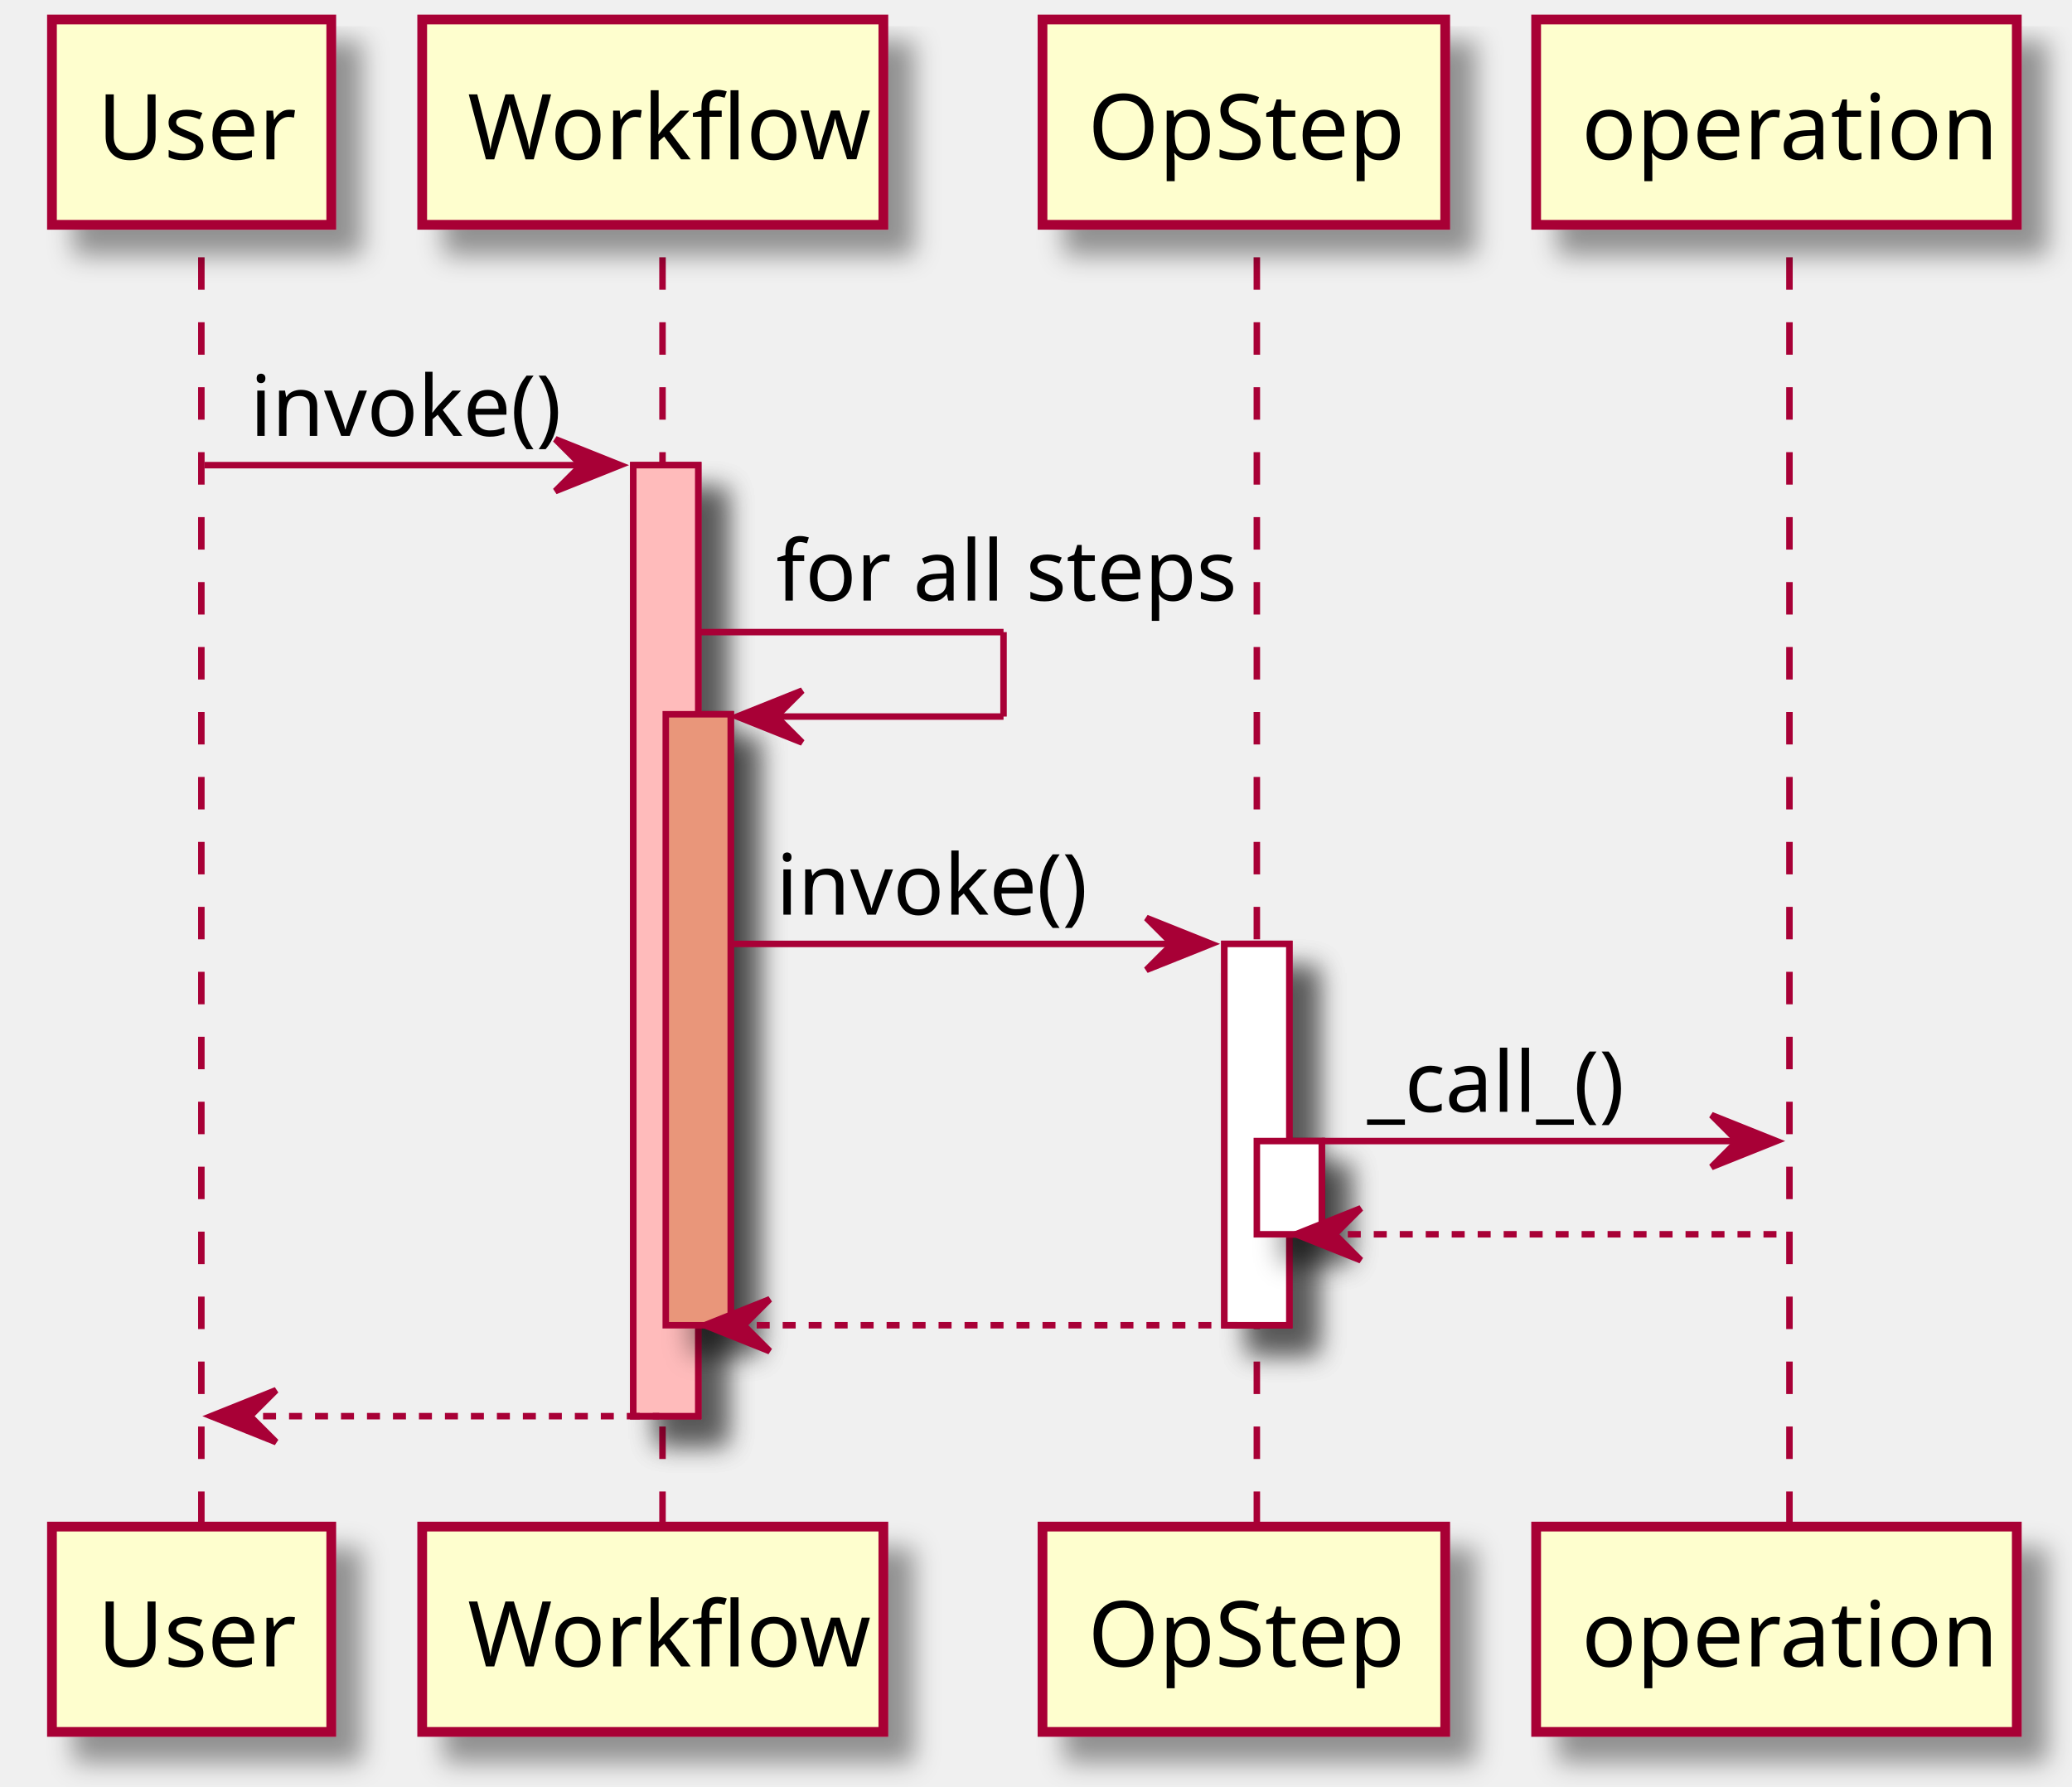
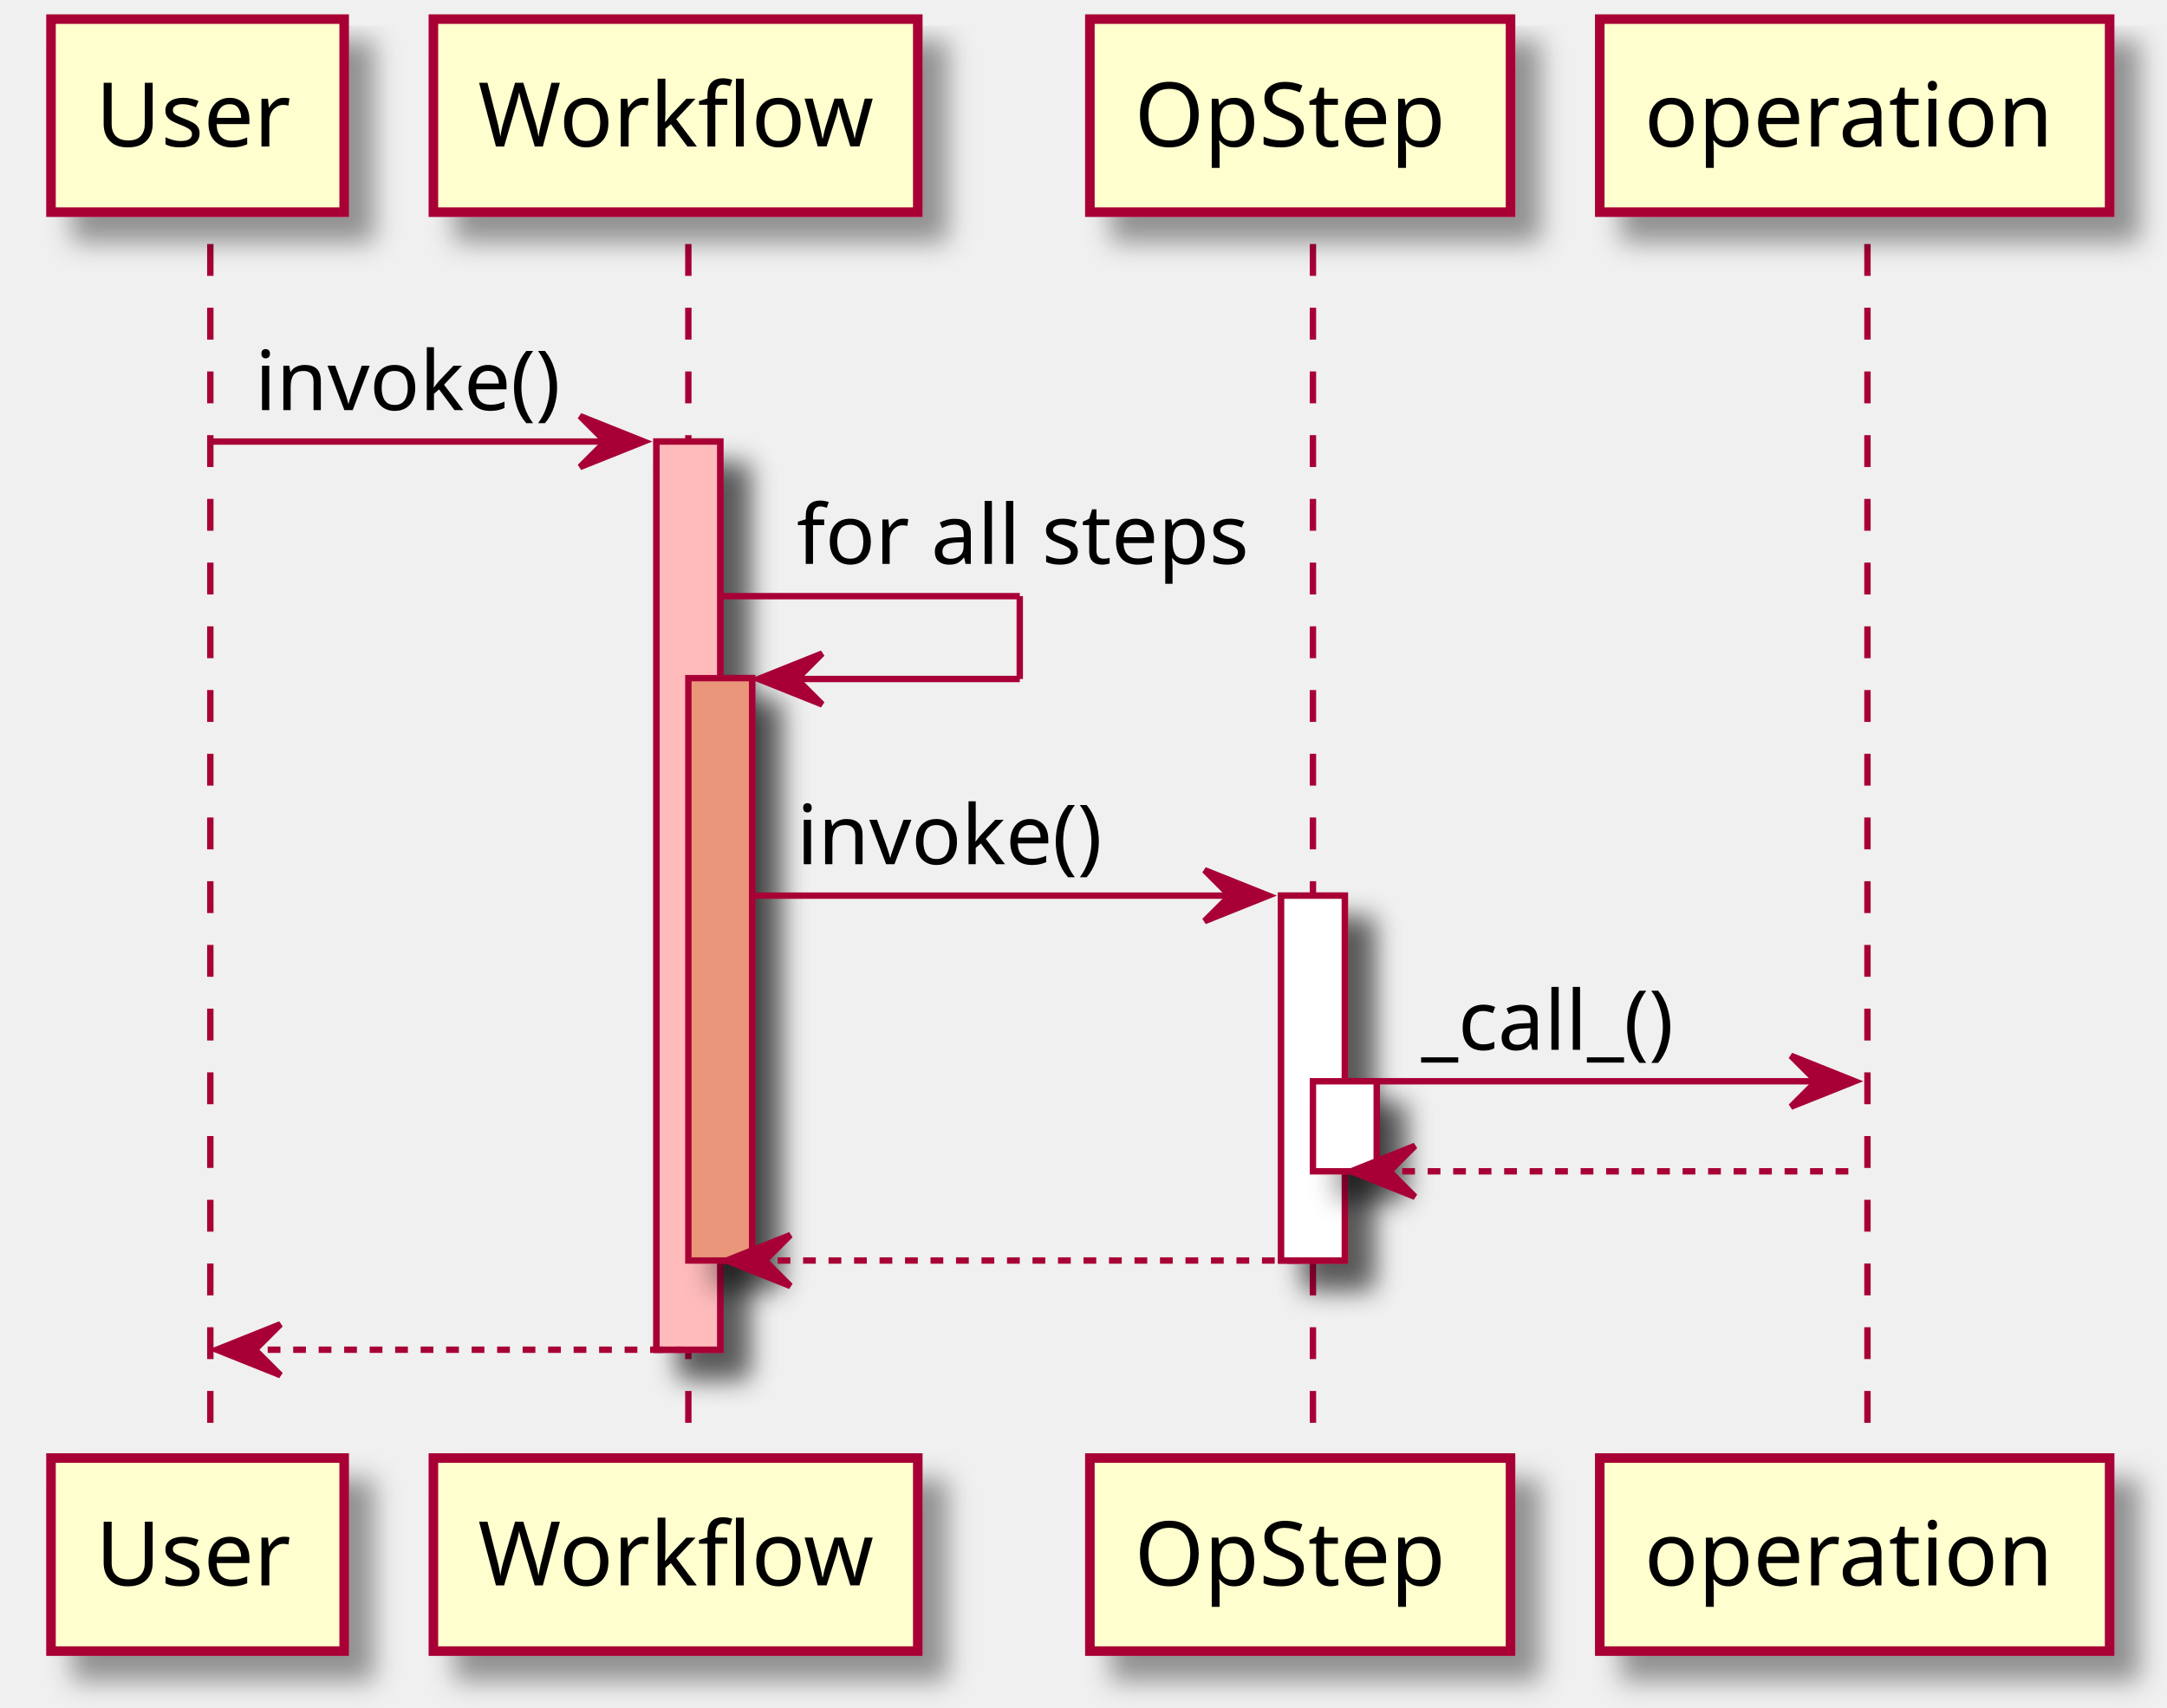
- <svg xmlns="http://www.w3.org/2000/svg" height="275px" style="width:319px;height:275px;" version="1.1" viewBox="0 0 319 275" width="319px">
+ <svg xmlns="http://www.w3.org/2000/svg" height="268px" style="width:340px;height:268px;" version="1.1" viewBox="0 0 340 268" width="340px">
  <defs>
    <filter height="300%" id="f1" width="300%" x="-1" y="-1">
      <feGaussianBlur result="blurOut" stdDeviation="2.0" />
      <feColorMatrix in="blurOut" result="blurOut2" type="matrix" values="0 0 0 0 0 0 0 0 0 0 0 0 0 0 0 0 0 0 .4 0" />
      <feOffset dx="4.0" dy="4.0" in="blurOut2" result="blurOut3" />
      <feBlend in="SourceGraphic" in2="blurOut3" mode="normal" />
    </filter>
  </defs>
  <g>
-     <rect fill="#FFBBBB" filter="url(#f1)" height="146.406" style="stroke: #A80036; stroke-width: 1.0;" width="10" x="97.5" y="71.609" />
-     <rect fill="#E9967A" filter="url(#f1)" height="94.055" style="stroke: #A80036; stroke-width: 1.0;" width="10" x="102.5" y="109.961" />
-     <rect fill="#FFFFFF" filter="url(#f1)" height="58.703" style="stroke: #A80036; stroke-width: 1.0;" width="10" x="188.5" y="145.312" />
-     <rect fill="#FFFFFF" filter="url(#f1)" height="14.352" style="stroke: #A80036; stroke-width: 1.0;" width="10" x="193.5" y="175.664" />
-     <line style="stroke: #A80036; stroke-width: 1.0; stroke-dasharray: 5.0,5.0;" x1="31" x2="31" y1="39.609" y2="236.016" />
-     <line style="stroke: #A80036; stroke-width: 1.0; stroke-dasharray: 5.0,5.0;" x1="102" x2="102" y1="39.609" y2="236.016" />
-     <line style="stroke: #A80036; stroke-width: 1.0; stroke-dasharray: 5.0,5.0;" x1="193.5" x2="193.5" y1="39.609" y2="236.016" />
-     <line style="stroke: #A80036; stroke-width: 1.0; stroke-dasharray: 5.0,5.0;" x1="275.5" x2="275.5" y1="39.609" y2="236.016" />
-     <rect fill="#FEFECE" filter="url(#f1)" height="31.609" style="stroke: #A80036; stroke-width: 1.5;" width="43" x="8" y="3" />
-     <text fill="#000000" font-family="sans-serif" font-size="14" lengthAdjust="spacingAndGlyphs" textLength="29" x="15" y="24.533">User</text>
-     <rect fill="#FEFECE" filter="url(#f1)" height="31.609" style="stroke: #A80036; stroke-width: 1.5;" width="43" x="8" y="235.016" />
-     <text fill="#000000" font-family="sans-serif" font-size="14" lengthAdjust="spacingAndGlyphs" textLength="29" x="15" y="256.549">User</text>
-     <rect fill="#FEFECE" filter="url(#f1)" height="31.609" style="stroke: #A80036; stroke-width: 1.5;" width="71" x="65" y="3" />
-     <text fill="#000000" font-family="sans-serif" font-size="14" lengthAdjust="spacingAndGlyphs" textLength="57" x="72" y="24.533">Workflow</text>
-     <rect fill="#FEFECE" filter="url(#f1)" height="31.609" style="stroke: #A80036; stroke-width: 1.5;" width="71" x="65" y="235.016" />
-     <text fill="#000000" font-family="sans-serif" font-size="14" lengthAdjust="spacingAndGlyphs" textLength="57" x="72" y="256.549">Workflow</text>
-     <rect fill="#FEFECE" filter="url(#f1)" height="31.609" style="stroke: #A80036; stroke-width: 1.5;" width="62" x="160.5" y="3" />
-     <text fill="#000000" font-family="sans-serif" font-size="14" lengthAdjust="spacingAndGlyphs" textLength="48" x="167.5" y="24.533">OpStep</text>
-     <rect fill="#FEFECE" filter="url(#f1)" height="31.609" style="stroke: #A80036; stroke-width: 1.5;" width="62" x="160.5" y="235.016" />
-     <text fill="#000000" font-family="sans-serif" font-size="14" lengthAdjust="spacingAndGlyphs" textLength="48" x="167.5" y="256.549">OpStep</text>
-     <rect fill="#FEFECE" filter="url(#f1)" height="31.609" style="stroke: #A80036; stroke-width: 1.5;" width="74" x="236.5" y="3" />
-     <text fill="#000000" font-family="sans-serif" font-size="14" lengthAdjust="spacingAndGlyphs" textLength="60" x="243.5" y="24.533">operation</text>
-     <rect fill="#FEFECE" filter="url(#f1)" height="31.609" style="stroke: #A80036; stroke-width: 1.5;" width="74" x="236.5" y="235.016" />
-     <text fill="#000000" font-family="sans-serif" font-size="14" lengthAdjust="spacingAndGlyphs" textLength="60" x="243.5" y="256.549">operation</text>
-     <rect fill="#FFBBBB" filter="url(#f1)" height="146.406" style="stroke: #A80036; stroke-width: 1.0;" width="10" x="97.5" y="71.609" />
-     <rect fill="#E9967A" filter="url(#f1)" height="94.055" style="stroke: #A80036; stroke-width: 1.0;" width="10" x="102.5" y="109.961" />
-     <rect fill="#FFFFFF" filter="url(#f1)" height="58.703" style="stroke: #A80036; stroke-width: 1.0;" width="10" x="188.5" y="145.312" />
-     <rect fill="#FFFFFF" filter="url(#f1)" height="14.352" style="stroke: #A80036; stroke-width: 1.0;" width="10" x="193.5" y="175.664" />
-     <polygon fill="#A80036" points="85.5,67.609,95.5,71.609,85.5,75.609,89.5,71.609" style="stroke: #A80036; stroke-width: 1.0;" />
-     <line style="stroke: #A80036; stroke-width: 1.0;" x1="31.5" x2="91.5" y1="71.609" y2="71.609" />
-     <text fill="#000000" font-family="sans-serif" font-size="13" lengthAdjust="spacingAndGlyphs" textLength="44" x="38.5" y="67.105">invoke()</text>
-     <line style="stroke: #A80036; stroke-width: 1.0;" x1="107.5" x2="154.5" y1="97.312" y2="97.312" />
-     <line style="stroke: #A80036; stroke-width: 1.0;" x1="154.5" x2="154.5" y1="97.312" y2="110.312" />
-     <line style="stroke: #A80036; stroke-width: 1.0;" x1="113.5" x2="154.5" y1="110.312" y2="110.312" />
-     <polygon fill="#A80036" points="123.5,106.312,113.5,110.312,123.5,114.312,119.5,110.312" style="stroke: #A80036; stroke-width: 1.0;" />
-     <text fill="#000000" font-family="sans-serif" font-size="13" lengthAdjust="spacingAndGlyphs" textLength="67" x="119.5" y="92.456">for all steps</text>
-     <polygon fill="#A80036" points="176.5,141.312,186.5,145.312,176.5,149.312,180.5,145.312" style="stroke: #A80036; stroke-width: 1.0;" />
-     <line style="stroke: #A80036; stroke-width: 1.0;" x1="112.5" x2="182.5" y1="145.312" y2="145.312" />
-     <text fill="#000000" font-family="sans-serif" font-size="13" lengthAdjust="spacingAndGlyphs" textLength="44" x="119.5" y="140.808">invoke()</text>
-     <polygon fill="#A80036" points="263.5,171.664,273.5,175.664,263.5,179.664,267.5,175.664" style="stroke: #A80036; stroke-width: 1.0;" />
-     <line style="stroke: #A80036; stroke-width: 1.0;" x1="203.5" x2="269.5" y1="175.664" y2="175.664" />
-     <text fill="#000000" font-family="sans-serif" font-size="13" lengthAdjust="spacingAndGlyphs" textLength="42" x="210.5" y="171.159">_call_()</text>
-     <polygon fill="#A80036" points="209.5,186.016,199.5,190.016,209.5,194.016,205.5,190.016" style="stroke: #A80036; stroke-width: 1.0;" />
-     <line style="stroke: #A80036; stroke-width: 1.0; stroke-dasharray: 2.0,2.0;" x1="203.5" x2="274.5" y1="190.016" y2="190.016" />
-     <polygon fill="#A80036" points="118.5,200.016,108.5,204.016,118.5,208.016,114.5,204.016" style="stroke: #A80036; stroke-width: 1.0;" />
-     <line style="stroke: #A80036; stroke-width: 1.0; stroke-dasharray: 2.0,2.0;" x1="112.5" x2="192.5" y1="204.016" y2="204.016" />
-     <polygon fill="#A80036" points="42.5,214.016,32.5,218.016,42.5,222.016,38.5,218.016" style="stroke: #A80036; stroke-width: 1.0;" />
-     <line style="stroke: #A80036; stroke-width: 1.0; stroke-dasharray: 2.0,2.0;" x1="36.5" x2="101.5" y1="218.016" y2="218.016" />
+     <rect fill="#FFBBBB" filter="url(#f1)" height="142.531" style="stroke: #A80036; stroke-width: 1.0;" width="10" x="103" y="69.297" />
+     <rect fill="#E9967A" filter="url(#f1)" height="91.398" style="stroke: #A80036; stroke-width: 1.0;" width="10" x="108" y="106.43" />
+     <rect fill="#FFFFFF" filter="url(#f1)" height="57.266" style="stroke: #A80036; stroke-width: 1.0;" width="10" x="201" y="140.562" />
+     <rect fill="#FFFFFF" filter="url(#f1)" height="14.133" style="stroke: #A80036; stroke-width: 1.0;" width="10" x="206" y="169.695" />
+     <line style="stroke: #A80036; stroke-width: 1.0; stroke-dasharray: 5.0,5.0;" x1="33" x2="33" y1="38.297" y2="229.828" />
+     <line style="stroke: #A80036; stroke-width: 1.0; stroke-dasharray: 5.0,5.0;" x1="108" x2="108" y1="38.297" y2="229.828" />
+     <line style="stroke: #A80036; stroke-width: 1.0; stroke-dasharray: 5.0,5.0;" x1="206" x2="206" y1="38.297" y2="229.828" />
+     <line style="stroke: #A80036; stroke-width: 1.0; stroke-dasharray: 5.0,5.0;" x1="293" x2="293" y1="38.297" y2="229.828" />
+     <rect fill="#FEFECE" filter="url(#f1)" height="30.297" style="stroke: #A80036; stroke-width: 1.5;" width="46" x="8" y="3" />
+     <text fill="#000000" font-family="sans-serif" font-size="14" lengthAdjust="spacingAndGlyphs" textLength="32" x="15" y="22.995">User</text>
+     <rect fill="#FEFECE" filter="url(#f1)" height="30.297" style="stroke: #A80036; stroke-width: 1.5;" width="46" x="8" y="228.828" />
+     <text fill="#000000" font-family="sans-serif" font-size="14" lengthAdjust="spacingAndGlyphs" textLength="32" x="15" y="248.823">User</text>
+     <rect fill="#FEFECE" filter="url(#f1)" height="30.297" style="stroke: #A80036; stroke-width: 1.5;" width="76" x="68" y="3" />
+     <text fill="#000000" font-family="sans-serif" font-size="14" lengthAdjust="spacingAndGlyphs" textLength="62" x="75" y="22.995">Workflow</text>
+     <rect fill="#FEFECE" filter="url(#f1)" height="30.297" style="stroke: #A80036; stroke-width: 1.5;" width="76" x="68" y="228.828" />
+     <text fill="#000000" font-family="sans-serif" font-size="14" lengthAdjust="spacingAndGlyphs" textLength="62" x="75" y="248.823">Workflow</text>
+     <rect fill="#FEFECE" filter="url(#f1)" height="30.297" style="stroke: #A80036; stroke-width: 1.5;" width="66" x="171" y="3" />
+     <text fill="#000000" font-family="sans-serif" font-size="14" lengthAdjust="spacingAndGlyphs" textLength="52" x="178" y="22.995">OpStep</text>
+     <rect fill="#FEFECE" filter="url(#f1)" height="30.297" style="stroke: #A80036; stroke-width: 1.5;" width="66" x="171" y="228.828" />
+     <text fill="#000000" font-family="sans-serif" font-size="14" lengthAdjust="spacingAndGlyphs" textLength="52" x="178" y="248.823">OpStep</text>
+     <rect fill="#FEFECE" filter="url(#f1)" height="30.297" style="stroke: #A80036; stroke-width: 1.5;" width="80" x="251" y="3" />
+     <text fill="#000000" font-family="sans-serif" font-size="14" lengthAdjust="spacingAndGlyphs" textLength="66" x="258" y="22.995">operation</text>
+     <rect fill="#FEFECE" filter="url(#f1)" height="30.297" style="stroke: #A80036; stroke-width: 1.5;" width="80" x="251" y="228.828" />
+     <text fill="#000000" font-family="sans-serif" font-size="14" lengthAdjust="spacingAndGlyphs" textLength="66" x="258" y="248.823">operation</text>
+     <rect fill="#FFBBBB" filter="url(#f1)" height="142.531" style="stroke: #A80036; stroke-width: 1.0;" width="10" x="103" y="69.297" />
+     <rect fill="#E9967A" filter="url(#f1)" height="91.398" style="stroke: #A80036; stroke-width: 1.0;" width="10" x="108" y="106.43" />
+     <rect fill="#FFFFFF" filter="url(#f1)" height="57.266" style="stroke: #A80036; stroke-width: 1.0;" width="10" x="201" y="140.562" />
+     <rect fill="#FFFFFF" filter="url(#f1)" height="14.133" style="stroke: #A80036; stroke-width: 1.0;" width="10" x="206" y="169.695" />
+     <polygon fill="#A80036" points="91,65.297,101,69.297,91,73.297,95,69.297" style="stroke: #A80036; stroke-width: 1.0;" />
+     <line style="stroke: #A80036; stroke-width: 1.0;" x1="33" x2="97" y1="69.297" y2="69.297" />
+     <text fill="#000000" font-family="sans-serif" font-size="13" lengthAdjust="spacingAndGlyphs" textLength="51" x="40" y="64.364">invoke()</text>
+     <line style="stroke: #A80036; stroke-width: 1.0;" x1="113" x2="160" y1="93.562" y2="93.562" />
+     <line style="stroke: #A80036; stroke-width: 1.0;" x1="160" x2="160" y1="93.562" y2="106.562" />
+     <line style="stroke: #A80036; stroke-width: 1.0;" x1="119" x2="160" y1="106.562" y2="106.562" />
+     <polygon fill="#A80036" points="129,102.562,119,106.562,129,110.562,125,106.562" style="stroke: #A80036; stroke-width: 1.0;" />
+     <text fill="#000000" font-family="sans-serif" font-size="13" lengthAdjust="spacingAndGlyphs" textLength="74" x="125" y="88.497">for all steps</text>
+     <polygon fill="#A80036" points="189,136.562,199,140.562,189,144.562,193,140.562" style="stroke: #A80036; stroke-width: 1.0;" />
+     <line style="stroke: #A80036; stroke-width: 1.0;" x1="118" x2="195" y1="140.562" y2="140.562" />
+     <text fill="#000000" font-family="sans-serif" font-size="13" lengthAdjust="spacingAndGlyphs" textLength="51" x="125" y="135.629">invoke()</text>
+     <polygon fill="#A80036" points="281,165.695,291,169.695,281,173.695,285,169.695" style="stroke: #A80036; stroke-width: 1.0;" />
+     <line style="stroke: #A80036; stroke-width: 1.0;" x1="216" x2="287" y1="169.695" y2="169.695" />
+     <text fill="#000000" font-family="sans-serif" font-size="13" lengthAdjust="spacingAndGlyphs" textLength="45" x="223" y="164.762">_call_()</text>
+     <polygon fill="#A80036" points="222,179.828,212,183.828,222,187.828,218,183.828" style="stroke: #A80036; stroke-width: 1.0;" />
+     <line style="stroke: #A80036; stroke-width: 1.0; stroke-dasharray: 2.0,2.0;" x1="216" x2="292" y1="183.828" y2="183.828" />
+     <polygon fill="#A80036" points="124,193.828,114,197.828,124,201.828,120,197.828" style="stroke: #A80036; stroke-width: 1.0;" />
+     <line style="stroke: #A80036; stroke-width: 1.0; stroke-dasharray: 2.0,2.0;" x1="118" x2="205" y1="197.828" y2="197.828" />
+     <polygon fill="#A80036" points="44,207.828,34,211.828,44,215.828,40,211.828" style="stroke: #A80036; stroke-width: 1.0;" />
+     <line style="stroke: #A80036; stroke-width: 1.0; stroke-dasharray: 2.0,2.0;" x1="38" x2="107" y1="211.828" y2="211.828" />
  </g>
</svg>
